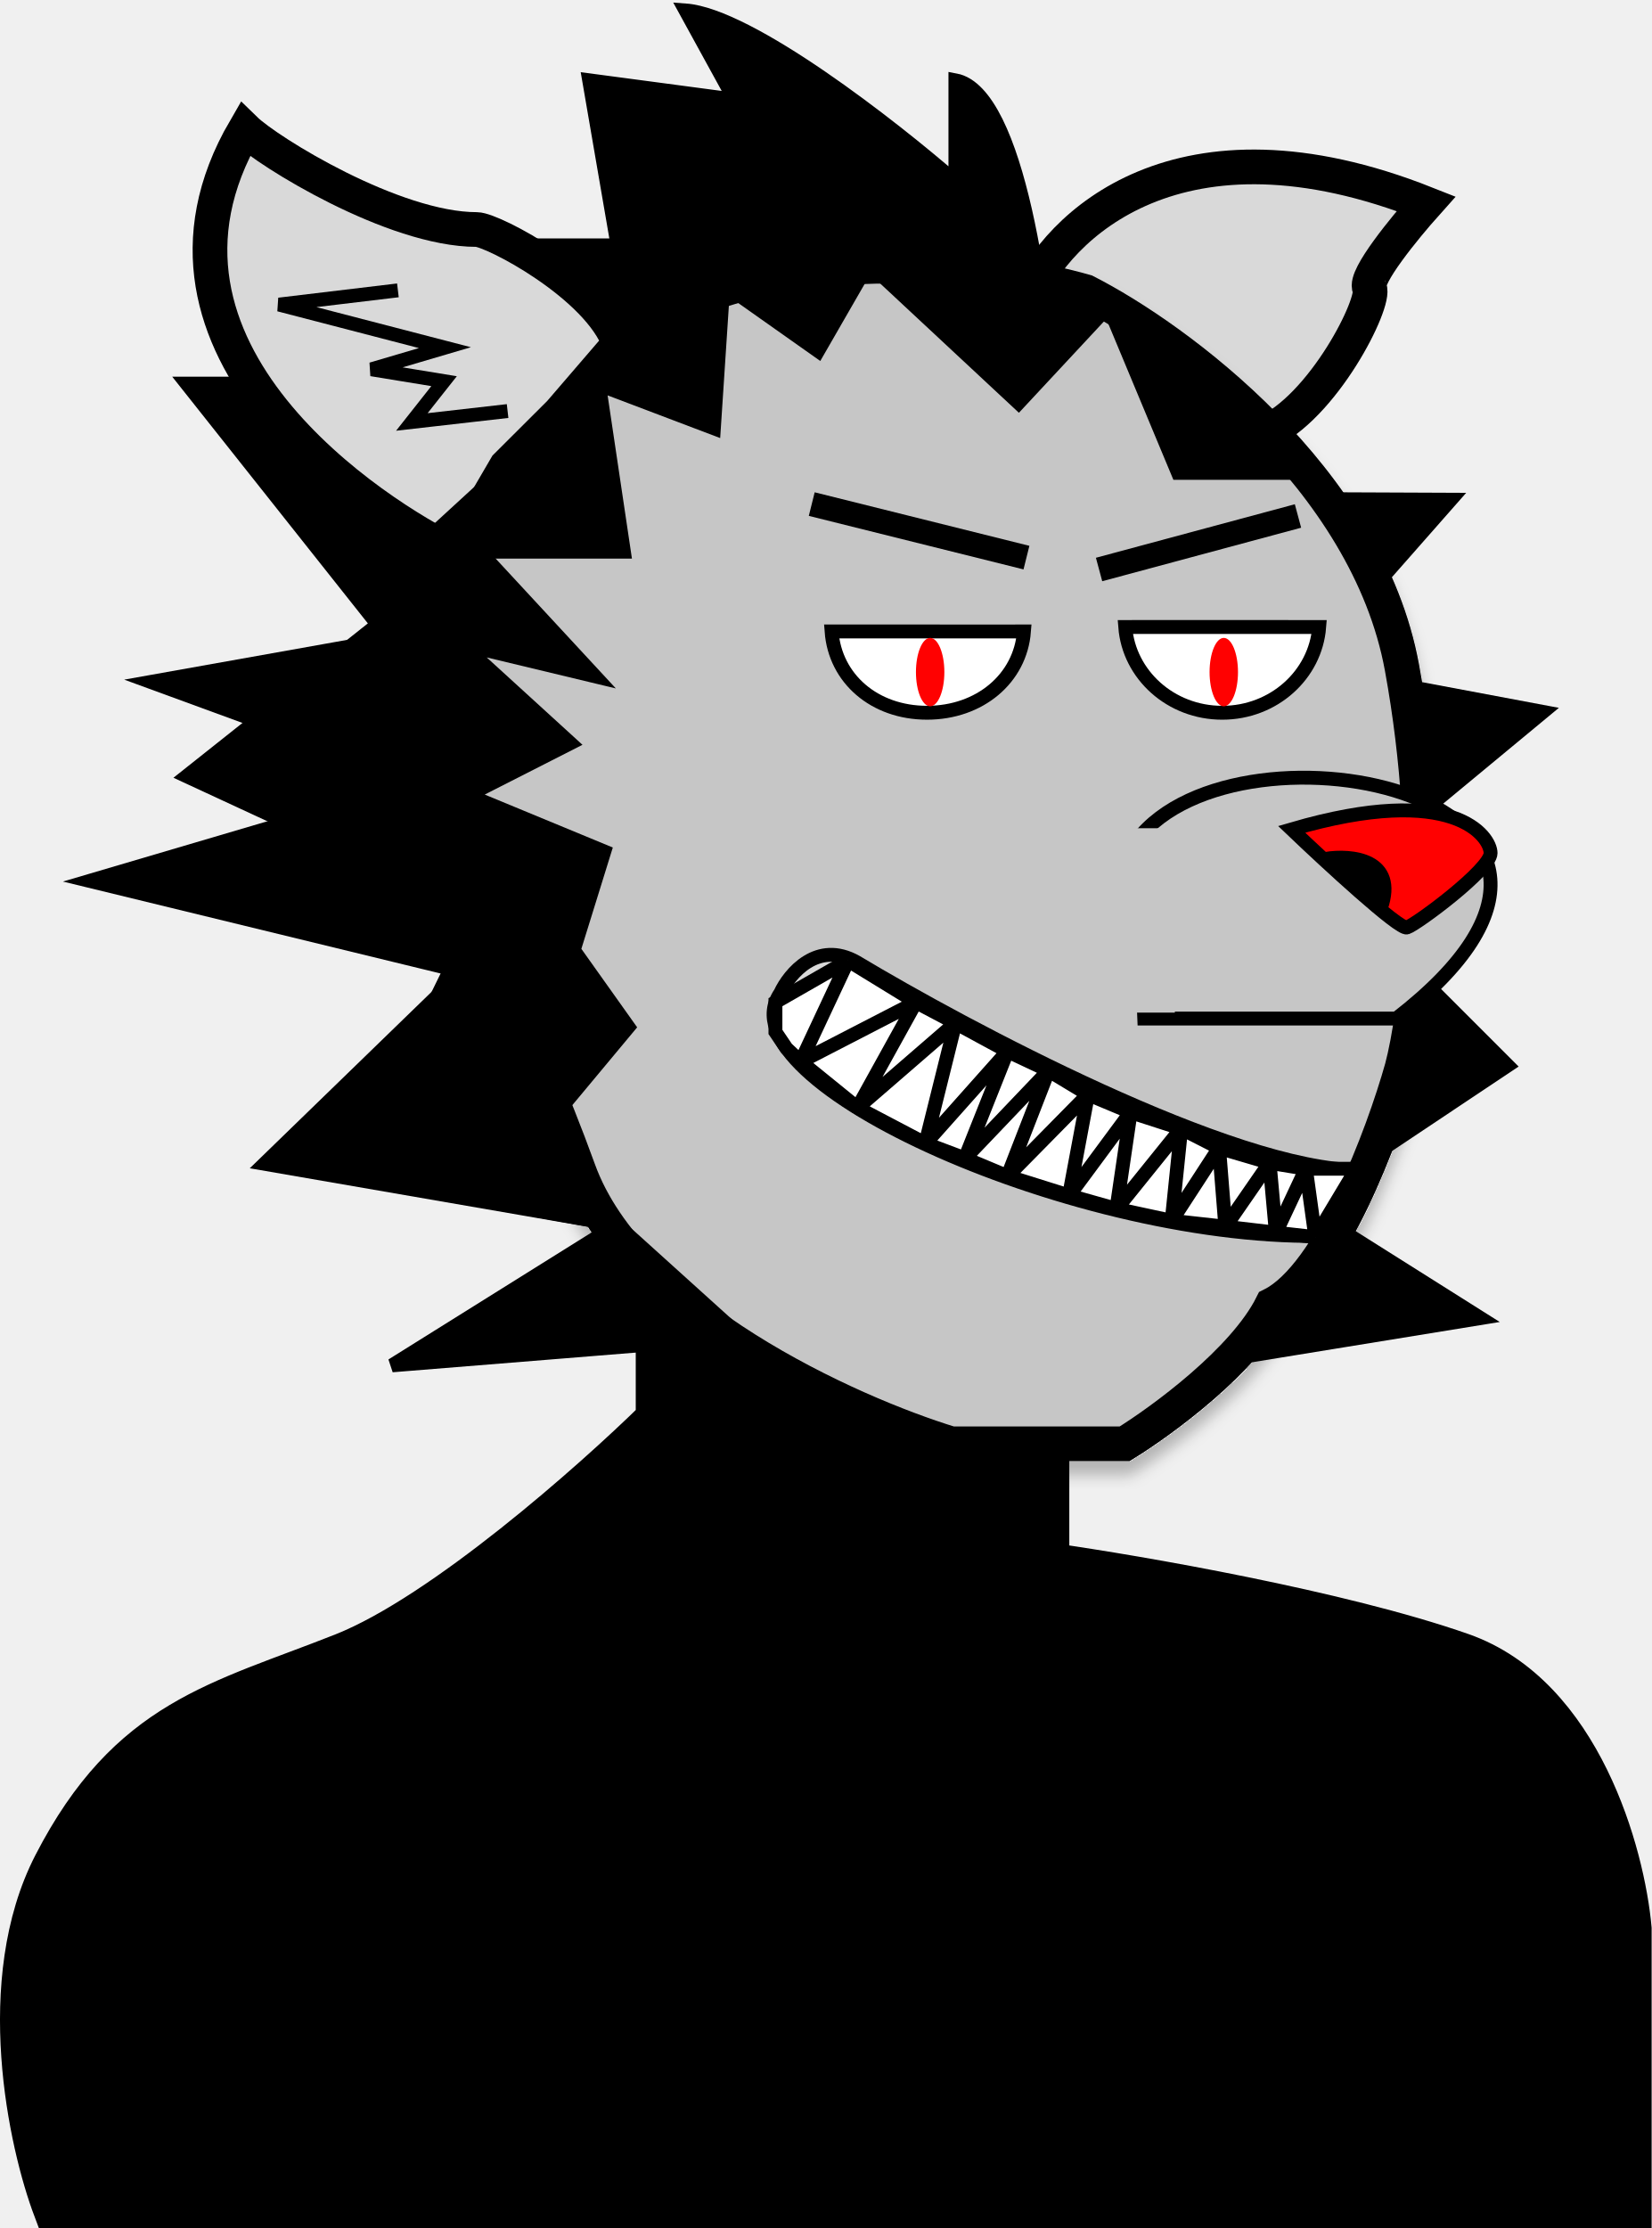
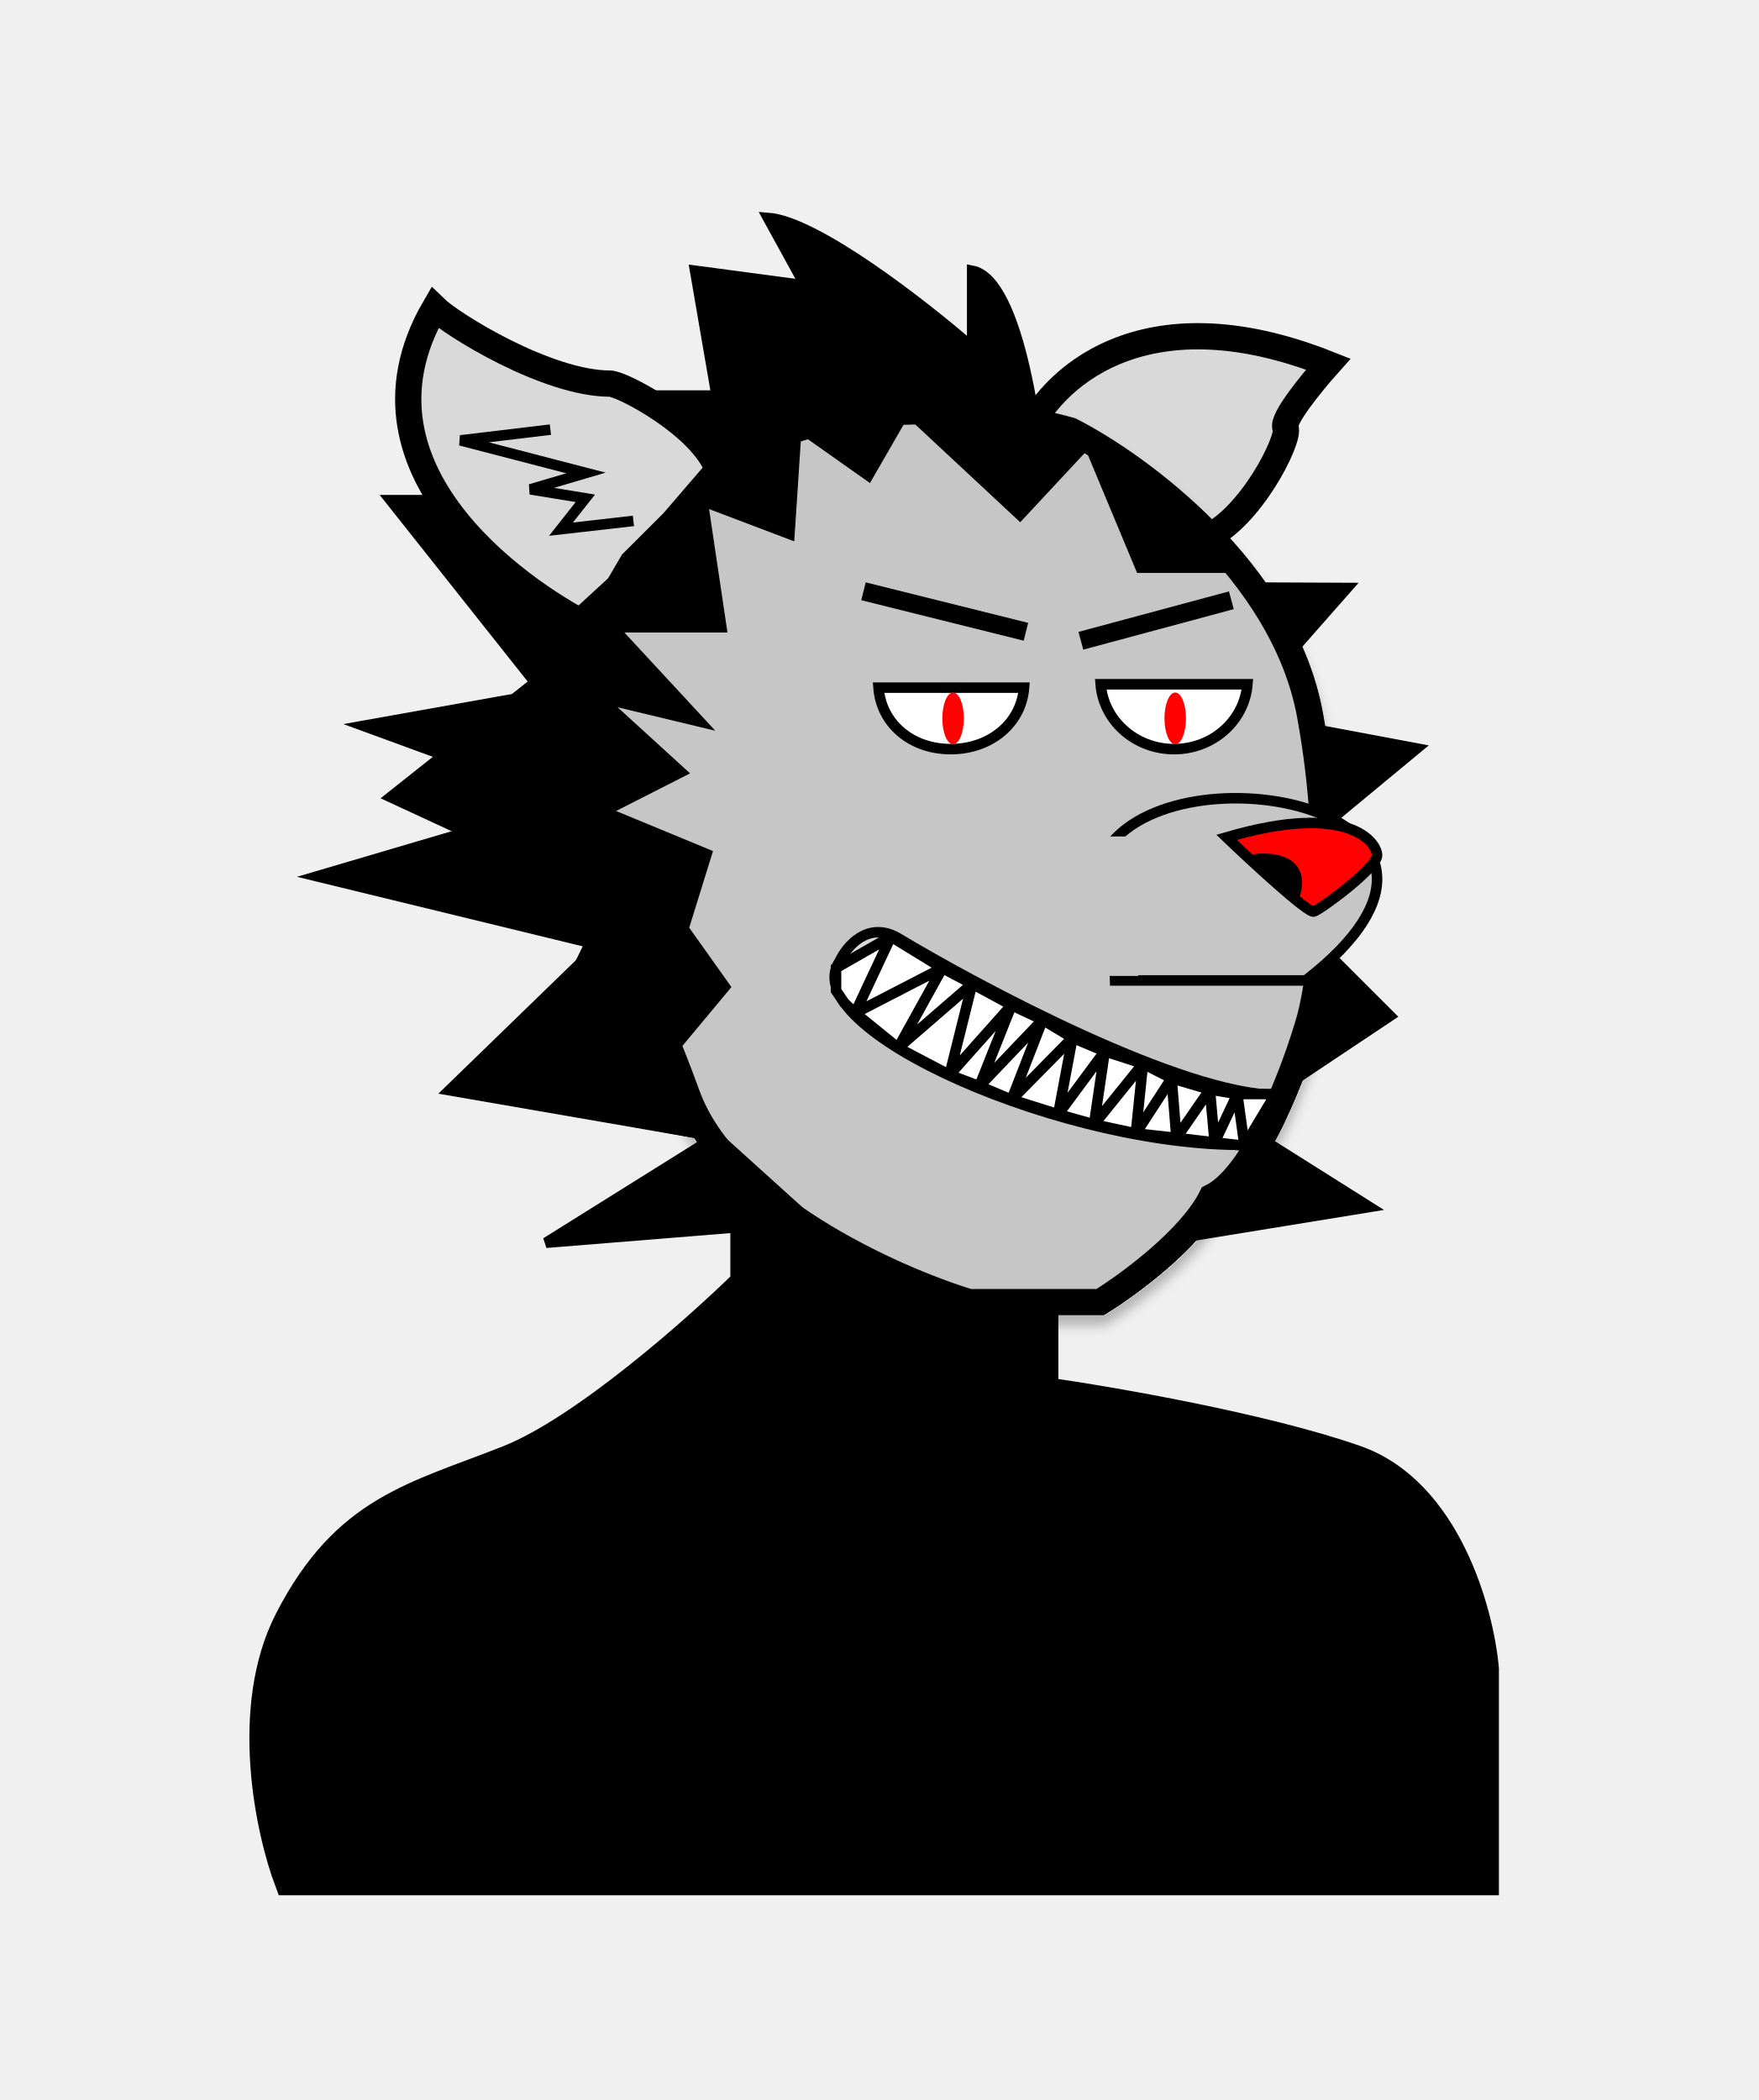
- <svg xmlns="http://www.w3.org/2000/svg" width="476" height="642" viewBox="0 0 476 642" fill="none">
-   <path d="M418.148 143.991L366.837 143.774L375.715 192.188L383.407 255.904L374.624 346.976L360.512 390.567L426.695 379.804L374.624 346.976L434.532 307.017L383.407 255.904L444.711 205.142L375.715 192.188L418.148 143.991Z" fill="black" />
-   <path d="M375.715 192.188L418.148 143.991L366.837 143.774L375.715 192.188ZM375.715 192.188L444.711 205.142L383.407 255.904M375.715 192.188L383.407 255.904M383.407 255.904L434.532 307.017L374.624 346.976M383.407 255.904L374.624 346.976M374.624 346.976L426.695 379.804L360.512 390.567L374.624 346.976Z" stroke="black" stroke-width="4" />
-   <path d="M188.222 408.415V328.293H303.173V449.655C328.078 453.189 386.626 463.323 421.571 475.577C456.516 487.831 469.084 534.097 471 555.699V636.999H42.934H14.647C7.367 617.754 -2.825 570.781 14.647 536.847C36.488 494.429 62.927 489.716 98.561 475.577C127.069 464.265 170.213 426.089 188.222 408.415Z" fill="black" stroke="black" stroke-width="10" />
-   <path d="M411 58.701C339.669 30.427 304.463 65.3 295.776 86.272L302.812 89.776L323.52 98.01L341.359 110.884L364.196 124.917C381.335 117.659 396.67 86.893 394.705 83.005C393.132 79.894 404.913 65.507 411 58.701Z" fill="#D9D9D9" stroke="black" stroke-width="10" />
-   <path d="M252.599 123.827C242.044 123.827 240.922 149.535 241.68 162.389V364.625L100.636 338.917L137.945 262.65L53.773 223.66L108.826 179.956L53.773 110.545H159.329L121.111 70.698H177.983L169.793 23.138L211.652 28.708L197.547 3C216.11 4.371 257.15 36.42 275.349 52.273V23.138C293.548 26.566 301.434 87.979 303.103 118.257L282.628 150.821L252.599 123.827Z" fill="black" stroke="black" stroke-width="4" />
-   <g filter="url(#filter0_d_221_569)">
-     <path d="M119.293 192.361V233.565C128.868 250.831 151.766 295.724 166.753 337.164C181.74 378.603 244.604 407.014 274.163 416.04H324.121C334.945 409.369 358.592 392.024 366.585 376.013C383.571 367.537 398.641 326.961 404.053 307.732C408.217 292.036 414.045 246.986 404.053 192.361C394.062 137.736 339.108 97.395 312.88 84.053C288.317 76.99 228.951 68.749 187.985 92.294C147.02 115.839 125.121 168.816 119.293 192.361Z" fill="#C6C6C6" />
-     <path d="M119.293 192.361V233.565C128.868 250.831 151.766 295.724 166.753 337.164C181.74 378.603 244.604 407.014 274.163 416.04H324.121C334.945 409.369 358.592 392.024 366.585 376.013C383.571 367.537 398.641 326.961 404.053 307.732C408.217 292.036 414.045 246.986 404.053 192.361C394.062 137.736 339.108 97.395 312.88 84.053C288.317 76.99 228.951 68.749 187.985 92.294C147.02 115.839 125.121 168.816 119.293 192.361Z" stroke="black" stroke-width="10" />
+ <svg xmlns="http://www.w3.org/2000/svg" width="670" height="800" viewBox="0 0 670 800" fill="none">
+   <path d="M513.148 223.991L461.837 223.774L470.715 272.188L478.407 335.904L469.624 426.976L455.512 470.567L521.695 459.804L469.624 426.976L529.532 387.017L478.407 335.904L539.711 285.142L470.715 272.188L513.148 223.991Z" fill="black" />
+   <path d="M470.715 272.188L513.148 223.991L461.837 223.774L470.715 272.188ZM470.715 272.188L539.711 285.142L478.407 335.904M470.715 272.188L478.407 335.904M478.407 335.904L529.532 387.017L469.624 426.976M478.407 335.904L469.624 426.976M469.624 426.976L521.695 459.804L455.512 470.567L469.624 426.976Z" stroke="black" stroke-width="4" />
+   <path d="M283.222 488.415V408.293H398.173V529.655C423.078 533.189 481.626 543.323 516.571 555.577C551.516 567.831 564.084 614.097 566 635.699V716.999H137.934H109.647C102.367 697.754 92.175 650.781 109.647 616.847C131.488 574.429 157.927 569.716 193.561 555.577C222.069 544.265 265.213 506.089 283.222 488.415Z" fill="black" stroke="black" stroke-width="10" />
+   <path d="M506 138.701C434.669 110.427 399.463 145.301 390.776 166.272L397.812 169.776L418.52 178.01L436.359 190.884L459.196 204.917C476.335 197.659 491.67 166.893 489.705 163.005C488.132 159.894 499.913 145.507 506 138.701Z" fill="#D9D9D9" stroke="black" stroke-width="10" />
+   <path d="M347.599 203.827C337.044 203.827 335.922 229.535 336.68 242.389V444.625L195.636 418.917L232.945 342.65L148.773 303.66L203.826 259.956L148.773 190.545H254.329L216.111 150.698H272.983L264.793 103.138L306.652 108.708L292.547 83C311.11 84.371 352.15 116.42 370.349 132.274V103.138C388.548 106.566 396.434 167.979 398.103 198.257L377.628 230.821L347.599 203.827Z" fill="black" stroke="black" stroke-width="4" />
+   <g filter="url(#filter0_d_236_579)">
+     <path d="M214.293 272.361V313.565C223.868 330.831 246.766 375.724 261.753 417.164C276.74 458.603 339.604 487.014 369.163 496.04H419.121C429.945 489.369 453.592 472.024 461.585 456.013C478.571 447.537 493.641 406.961 499.053 387.732C503.217 372.036 509.045 326.986 499.053 272.361C489.062 217.736 434.108 177.395 407.88 164.053C383.317 156.99 323.951 148.749 282.985 172.294C242.02 195.839 220.121 248.816 214.293 272.361Z" fill="#C6C6C6" />
+     <path d="M214.293 272.361V313.565C223.868 330.831 246.766 375.724 261.753 417.164C276.74 458.603 339.604 487.014 369.163 496.04H419.121C429.945 489.369 453.592 472.024 461.585 456.013C478.571 447.537 493.641 406.961 499.053 387.732C503.217 372.036 509.045 326.986 499.053 272.361C489.062 217.736 434.108 177.395 407.88 164.053C383.317 156.99 323.951 148.749 282.985 172.294C242.02 195.839 220.121 248.816 214.293 272.361Z" stroke="black" stroke-width="10" />
  </g>
-   <path d="M70.608 37.279C33.419 101.194 109.411 148.851 130.67 159.141L135.094 152.91L145.918 134.357L161.348 118.969L178.515 99.017C172.609 82.217 141.95 66.135 137.377 66.135C113.377 66.135 77.171 43.679 70.608 37.279Z" fill="#D9D9D9" stroke="black" stroke-width="10" />
-   <path d="M114.677 83.668L80.429 87.766L128.223 100.175L107.054 106.412L127.98 109.834L118.699 121.587L146.287 118.442" stroke="black" stroke-width="4" />
-   <path d="M391.821 337.201C355.145 337.201 278.049 295.975 246.861 277.251C235.588 270.845 227.52 280.516 224.895 286.152C207.355 311.801 312.142 358.35 383.176 356.053C382.759 352.145 394.096 337.201 391.821 337.201Z" fill="#D9D9D9" stroke="black" stroke-width="4" />
-   <path d="M402.415 293.499C484.526 229.961 357.148 203.436 327.672 242.109L329.777 293.499H402.415Z" fill="#C6C6C6" stroke="black" stroke-width="4" />
-   <path d="M405.473 267.255C403.289 267.94 382.421 248.688 372.26 238.976C419.123 225.265 429.587 241.118 429.587 245.831C429.587 250.544 408.203 266.398 405.473 267.255Z" fill="#FF0101" stroke="black" stroke-width="4" />
-   <path d="M382.058 247.477C389.41 246.309 402.885 247.513 397.965 261.672L382.058 247.477Z" fill="black" stroke="black" stroke-width="4" />
-   <path d="M43.435 196.505L118.476 183.121L122.332 225.384L133.25 279.976L177.809 352.918L213.641 385.282L113.007 393.426L177.809 352.918L76.197 335.338L133.25 279.976L25.834 253.835L122.332 225.384L43.435 196.505Z" fill="black" />
-   <path d="M122.332 225.384L43.435 196.505L118.476 183.121L122.332 225.384ZM122.332 225.384L25.834 253.835L133.25 279.976M122.332 225.384L133.25 279.976M133.25 279.976L76.197 335.338L177.809 352.918M133.25 279.976L177.809 352.918M177.809 352.918L113.007 393.426L213.641 385.282L177.809 352.918Z" stroke="black" stroke-width="4" />
-   <rect x="316.754" y="238.656" width="21.839" height="53.13" fill="#C6C6C6" />
-   <path d="M179.805 158.962H119.293L171.994 110.605L172.526 110.117V109.26L207.559 80.553L250.327 75.84L319.484 88.265L377.267 136.254H339.503L319.484 88.265L293.55 116.116L250.327 75.84L235.768 101.119L208.469 81.838L205.739 123.4L172.635 110.848L179.805 158.962Z" fill="black" />
-   <path d="M172.526 110.117L179.805 158.962H119.293L172.526 110.117ZM172.526 110.117V109.26L207.559 80.553M170.706 110.117L205.739 123.4L208.469 81.838M208.469 81.838L235.768 101.119L250.327 75.84M208.469 81.838L207.559 80.553M250.327 75.84L293.55 116.116L319.484 88.265M250.327 75.84L319.484 88.265M250.327 75.84L207.559 80.553M319.484 88.265L339.503 136.254H377.267L319.484 88.265Z" stroke="black" stroke-width="4" />
-   <path d="M223.48 288.786L244.41 276.789L263.974 288.786L275.348 294.785L290.363 302.925L302.192 308.496L313.567 315.351L325.851 320.493L340.41 325.206L351.33 330.776L365.889 335.06L376.354 336.774H390.913L379.084 356.484L367.709 355.198L353.15 353.484L337.68 351.771L321.756 348.343L308.107 344.487L290.363 338.917L278.078 333.775L266.704 329.49L247.139 319.207L230.76 305.925L226.665 302.069L223.48 297.355V288.786Z" fill="white" />
-   <path d="M244.41 276.789L223.48 288.786V297.355L226.665 302.069L230.76 305.925M244.41 276.789L230.76 305.925M244.41 276.789L263.974 288.786M230.76 305.925L263.974 288.786M230.76 305.925L247.139 319.207M263.974 288.786L247.139 319.207M263.974 288.786L275.348 294.785M247.139 319.207L275.348 294.785M247.139 319.207L266.704 329.49M275.348 294.785L266.704 329.49M275.348 294.785L290.363 302.925M266.704 329.49L290.363 302.925M266.704 329.49L278.078 333.775M290.363 302.925L278.078 333.775M290.363 302.925L302.192 308.496M278.078 333.775L302.192 308.496M278.078 333.775L290.363 338.917M302.192 308.496L290.363 338.917M302.192 308.496L313.567 315.351M290.363 338.917L313.567 315.351M290.363 338.917L308.107 344.487M313.567 315.351L308.107 344.487M313.567 315.351L325.851 320.493M308.107 344.487L325.851 320.493M308.107 344.487L321.756 348.343M325.851 320.493L321.756 348.343M325.851 320.493L340.41 325.206M321.756 348.343L340.41 325.206M321.756 348.343L337.68 351.771M340.41 325.206L337.68 351.771M340.41 325.206L351.33 330.776M337.68 351.771L351.33 330.776M337.68 351.771L353.15 353.484M351.33 330.776L353.15 353.484M351.33 330.776L365.889 335.06M353.15 353.484L365.889 335.06M353.15 353.484L367.709 355.198M365.889 335.06L367.709 355.198M365.889 335.06L376.354 336.774M367.709 355.198L376.354 336.774M367.709 355.198L379.084 356.484M376.354 336.774L379.084 356.484M376.354 336.774H390.913L379.084 356.484" stroke="black" stroke-width="4" />
-   <path d="M279.688 181.958C283.928 181.958 286.158 181.958 295.111 181.957C294.059 195.502 282.351 205.379 267.16 205.379C252.006 205.379 240.675 195.534 239.66 181.957C245.415 181.957 248.575 181.957 253.247 181.957C256.678 181.957 260.925 181.957 267.615 181.957C273.735 181.957 277.089 181.958 279.688 181.958Z" fill="white" stroke="black" stroke-width="4" />
-   <path d="M380.195 180.674C379.123 194.419 367.096 205.382 352.244 205.382C337.391 205.382 325.363 194.418 324.292 180.672C328.394 180.669 332.492 180.67 338.748 180.671C342.379 180.671 346.737 180.672 352.244 180.672C367.805 180.672 370.187 180.672 380.195 180.674Z" fill="white" stroke="black" stroke-width="4" />
-   <path d="M233.945 145.252L295.823 160.677" stroke="black" stroke-width="7" />
-   <path d="M374.08 148.678L316.753 164.102" stroke="black" stroke-width="7" />
-   <ellipse cx="268.071" cy="193.667" rx="4.095" ry="9.855" fill="#FF0101" />
-   <ellipse cx="352.694" cy="193.667" rx="4.095" ry="9.855" fill="#FF0101" />
-   <path d="M176 197.5L138.5 157L111 206.5L158 326L183 296L167 273.5L176 244.5L138.5 229L167 214.5L138.5 188.5L176 197.5Z" fill="black" stroke="black" />
+   <path d="M165.608 117.279C128.419 181.194 204.411 228.851 225.67 239.141L230.094 232.91L240.918 214.357L256.348 198.969L273.515 179.017C267.609 162.217 236.95 146.135 232.377 146.135C208.377 146.135 172.171 123.679 165.608 117.279Z" fill="#D9D9D9" stroke="black" stroke-width="10" />
+   <path d="M209.677 163.668L175.429 167.766L223.223 180.175L202.054 186.412L222.98 189.834L213.699 201.587L241.287 198.442" stroke="black" stroke-width="4" />
+   <path d="M486.821 417.201C450.145 417.201 373.049 375.975 341.861 357.251C330.588 350.845 322.52 360.516 319.895 366.152C302.355 391.801 407.142 438.35 478.176 436.053C477.759 432.145 489.096 417.201 486.821 417.201Z" fill="#D9D9D9" stroke="black" stroke-width="4" />
+   <path d="M497.415 373.499C579.526 309.961 452.148 283.436 422.672 322.109L424.777 373.499H497.415Z" fill="#C6C6C6" stroke="black" stroke-width="4" />
+   <path d="M500.473 347.255C498.289 347.94 477.421 328.688 467.26 318.976C514.123 305.265 524.587 321.118 524.587 325.831C524.587 330.544 503.203 346.398 500.473 347.255Z" fill="#FF0101" stroke="black" stroke-width="4" />
+   <path d="M477.058 327.477C484.41 326.309 497.885 327.513 492.965 341.672L477.058 327.477Z" fill="black" stroke="black" stroke-width="4" />
+   <path d="M138.435 276.505L213.476 263.121L217.332 305.384L228.25 359.976L272.809 432.918L308.641 465.282L208.007 473.426L272.809 432.918L171.197 415.338L228.25 359.976L120.834 333.835L217.332 305.384L138.435 276.505Z" fill="black" />
+   <path d="M217.332 305.384L138.435 276.505L213.476 263.121L217.332 305.384ZM217.332 305.384L120.834 333.835L228.25 359.976M217.332 305.384L228.25 359.976M228.25 359.976L171.197 415.338L272.809 432.918M228.25 359.976L272.809 432.918M272.809 432.918L208.007 473.426L308.641 465.282L272.809 432.918Z" stroke="black" stroke-width="4" />
+   <rect x="411.754" y="318.656" width="21.839" height="53.13" fill="#C6C6C6" />
+   <path d="M274.805 238.962H214.293L266.994 190.605L267.526 190.117V189.26L302.559 160.553L345.327 155.84L414.484 168.265L472.267 216.254H434.503L414.484 168.265L388.55 196.116L345.327 155.84L330.768 181.119L303.469 161.838L300.739 203.4L267.635 190.848L274.805 238.962Z" fill="black" />
+   <path d="M267.526 190.117L274.805 238.962H214.293L267.526 190.117ZM267.526 190.117V189.26L302.559 160.553M265.706 190.117L300.739 203.4L303.469 161.838M303.469 161.838L330.768 181.119L345.327 155.84M303.469 161.838L302.559 160.553M345.327 155.84L388.55 196.116L414.484 168.265M345.327 155.84L414.484 168.265M345.327 155.84L302.559 160.553M414.484 168.265L434.503 216.254H472.267L414.484 168.265Z" stroke="black" stroke-width="4" />
+   <path d="M318.48 368.786L339.41 356.789L358.974 368.786L370.348 374.785L385.363 382.925L397.192 388.496L408.567 395.351L420.851 400.493L435.41 405.206L446.33 410.776L460.889 415.06L471.354 416.774H485.913L474.084 436.484L462.709 435.198L448.15 433.484L432.68 431.771L416.756 428.343L403.107 424.487L385.363 418.917L373.078 413.775L361.704 409.49L342.139 399.207L325.76 385.925L321.665 382.069L318.48 377.355V368.786Z" fill="white" />
+   <path d="M339.41 356.789L318.48 368.786V377.355L321.665 382.069L325.76 385.925M339.41 356.789L325.76 385.925M339.41 356.789L358.974 368.786M325.76 385.925L358.974 368.786M325.76 385.925L342.139 399.207M358.974 368.786L342.139 399.207M358.974 368.786L370.348 374.785M342.139 399.207L370.348 374.785M342.139 399.207L361.704 409.49M370.348 374.785L361.704 409.49M370.348 374.785L385.363 382.925M361.704 409.49L385.363 382.925M361.704 409.49L373.078 413.775M385.363 382.925L373.078 413.775M385.363 382.925L397.192 388.496M373.078 413.775L397.192 388.496M373.078 413.775L385.363 418.917M397.192 388.496L385.363 418.917M397.192 388.496L408.567 395.351M385.363 418.917L408.567 395.351M385.363 418.917L403.107 424.487M408.567 395.351L403.107 424.487M408.567 395.351L420.851 400.493M403.107 424.487L420.851 400.493M403.107 424.487L416.756 428.343M420.851 400.493L416.756 428.343M420.851 400.493L435.41 405.206M416.756 428.343L435.41 405.206M416.756 428.343L432.68 431.771M435.41 405.206L432.68 431.771M435.41 405.206L446.33 410.776M432.68 431.771L446.33 410.776M432.68 431.771L448.15 433.484M446.33 410.776L448.15 433.484M446.33 410.776L460.889 415.06M448.15 433.484L460.889 415.06M448.15 433.484L462.709 435.198M460.889 415.06L462.709 435.198M460.889 415.06L471.354 416.774M462.709 435.198L471.354 416.774M462.709 435.198L474.084 436.484M471.354 416.774L474.084 436.484M471.354 416.774H485.913L474.084 436.484" stroke="black" stroke-width="4" />
+   <path d="M374.688 261.958C378.928 261.958 381.158 261.958 390.111 261.957C389.059 275.502 377.351 285.379 362.16 285.379C347.006 285.379 335.675 275.534 334.66 261.957C340.415 261.957 343.575 261.957 348.247 261.957C351.678 261.957 355.925 261.957 362.615 261.957C368.735 261.957 372.089 261.958 374.688 261.958Z" fill="white" stroke="black" stroke-width="4" />
+   <path d="M475.195 260.674C474.123 274.419 462.096 285.382 447.244 285.382C432.391 285.382 420.363 274.418 419.292 260.672C423.394 260.669 427.492 260.67 433.748 260.671C437.379 260.671 441.737 260.672 447.244 260.672C462.805 260.672 465.187 260.672 475.195 260.674Z" fill="white" stroke="black" stroke-width="4" />
+   <path d="M328.945 225.252L390.823 240.677" stroke="black" stroke-width="7" />
+   <path d="M469.08 228.678L411.753 244.102" stroke="black" stroke-width="7" />
+   <ellipse cx="363.071" cy="273.667" rx="4.095" ry="9.855" fill="#FF0101" />
+   <ellipse cx="447.694" cy="273.667" rx="4.095" ry="9.855" fill="#FF0101" />
+   <path d="M271 277.5L233.5 237L206 286.5L253 406L278 376L262 353.5L271 324.5L233.5 309L262 294.5L233.5 268.5L271 277.5Z" fill="black" stroke="black" />
  <defs>
-     <filter id="filter0_d_221_569" x="110.293" y="71.695" width="308.277" height="357.346" filterUnits="userSpaceOnUse" color-interpolation-filters="sRGB">
+     <filter id="filter0_d_236_579" x="205.293" y="151.695" width="308.277" height="357.346" filterUnits="userSpaceOnUse" color-interpolation-filters="sRGB">
      <feFlood flood-opacity="0" result="BackgroundImageFix" />
      <feColorMatrix in="SourceAlpha" type="matrix" values="0 0 0 0 0 0 0 0 0 0 0 0 0 0 0 0 0 0 127 0" result="hardAlpha" />
      <feOffset dy="4" />
      <feGaussianBlur stdDeviation="2" />
      <feComposite in2="hardAlpha" operator="out" />
      <feColorMatrix type="matrix" values="0 0 0 0 0 0 0 0 0 0 0 0 0 0 0 0 0 0 0.25 0" />
-       <feBlend mode="normal" in2="BackgroundImageFix" result="effect1_dropShadow_221_569" />
-       <feBlend mode="normal" in="SourceGraphic" in2="effect1_dropShadow_221_569" result="shape" />
+       <feBlend mode="normal" in2="BackgroundImageFix" result="effect1_dropShadow_236_579" />
+       <feBlend mode="normal" in="SourceGraphic" in2="effect1_dropShadow_236_579" result="shape" />
    </filter>
  </defs>
</svg>
